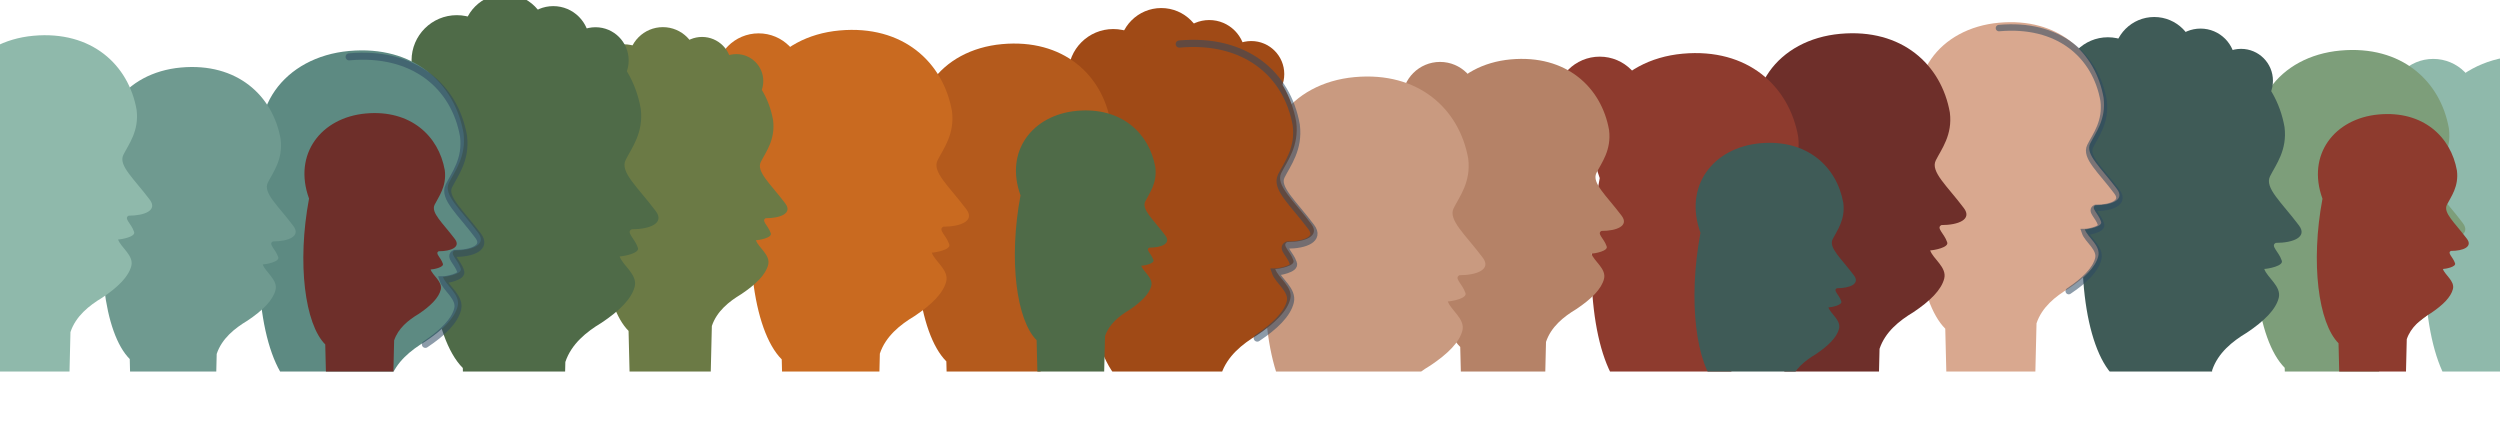
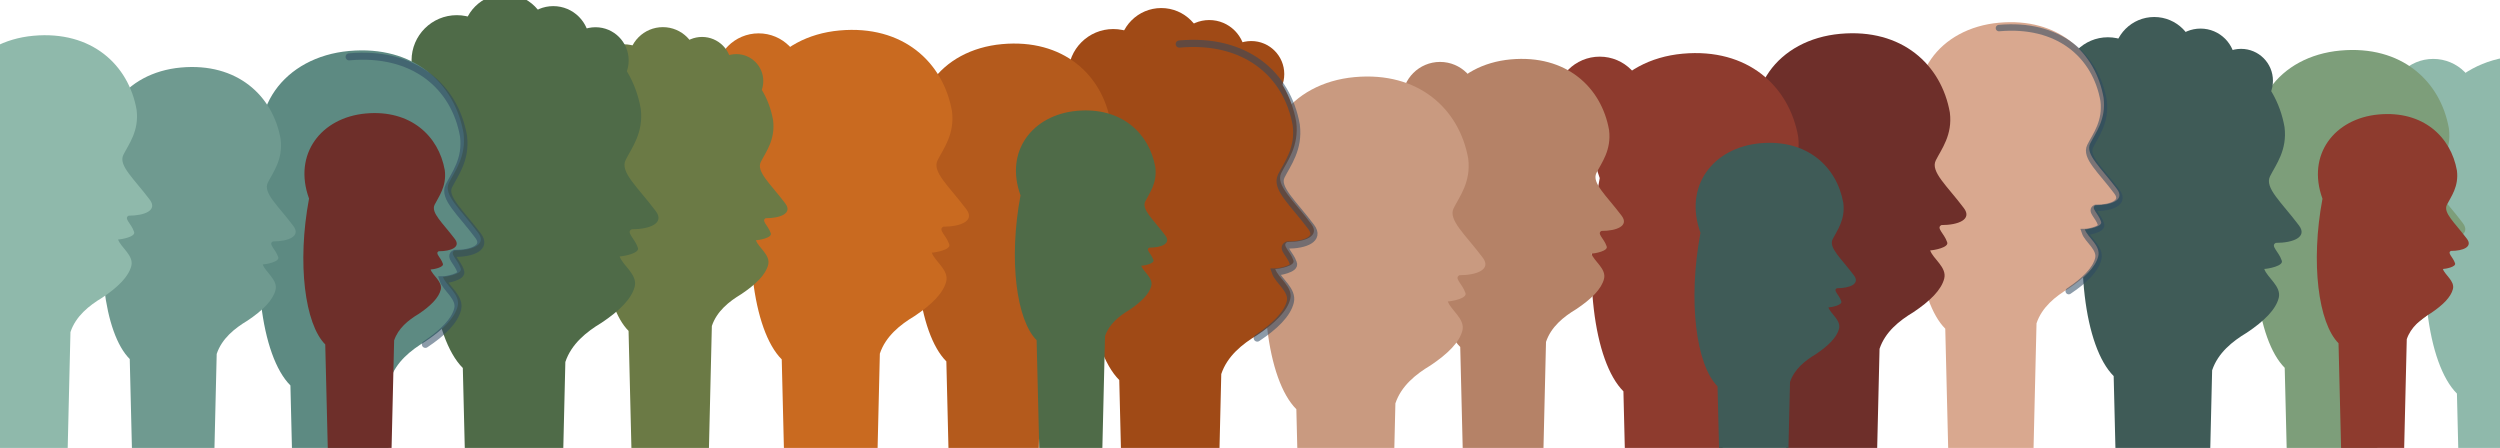
<svg xmlns="http://www.w3.org/2000/svg" viewBox="0 0 1440 258" width="1440" height="258" preserveAspectRatio="xMidYMid slice" role="img">
  <defs>
    <clipPath id="band">
-       <rect x="0" y="0" width="1440" height="214" />
+       <rect x="0" y="0" width="1440" height="258" />
    </clipPath>
  </defs>
  <g clip-path="url(#band)">
    <g transform="translate(1454.3 34.8) scale(1.642)">
      <circle cx="24" cy="20" r="15" fill="#6f9a90" />
      <path d="M24 46C16 24 30 6 52 4C74 2 88 15 91 32C92 40 88 45 86 49C84 53 90 58 96 66C99 70 94 72 88 72C86 73 89 75 90 78C91 80 85 81 84 81C85 84 90 87 89 91C88 95 84 99 78 103C73 106 68 110 66 116L64 200L34 200L32 118C22 108 18 78 24 46Z" fill="#6f9a90" />
    </g>
    <g transform="translate(1360.6 25.4) scale(1.706)">
      <circle cx="24" cy="20" r="15" fill="#8fb9ab" />
      <path d="M24 46C16 24 30 6 52 4C74 2 88 15 91 32C92 40 88 45 86 49C84 53 90 58 96 66C99 70 94 72 88 72C86 73 89 75 90 78C91 80 85 81 84 81C85 84 90 87 89 91C88 95 84 99 78 103C73 106 68 110 66 116L64 200L34 200L32 118C22 108 18 78 24 46Z" fill="#8fb9ab" />
    </g>
    <g transform="translate(1264.7 22.7) scale(1.603)">
      <path d="M24 46C16 24 30 6 52 4C74 2 88 15 91 32C92 40 88 45 86 49C84 53 90 58 96 66C99 70 94 72 88 72C86 73 89 75 90 78C91 80 85 81 84 81C85 84 90 87 89 91C88 95 84 99 78 103C73 106 68 110 66 116L64 200L34 200L32 118C22 108 18 78 24 46Z" fill="#7d9e7a" />
    </g>
    <g transform="translate(1164.1 19.8) scale(1.668)">
      <circle cx="30" cy="16" r="15" fill="#3f5b57" />
      <circle cx="46" cy="8" r="14" fill="#3f5b57" />
      <circle cx="62" cy="10" r="12" fill="#3f5b57" />
      <circle cx="18" cy="32" r="14" fill="#3f5b57" />
      <circle cx="76" cy="16" r="11" fill="#3f5b57" />
      <path d="M24 46C16 24 30 6 52 4C74 2 88 15 91 32C92 40 88 45 86 49C84 53 90 58 96 66C99 70 94 72 88 72C86 73 89 75 90 78C91 80 85 81 84 81C85 84 90 87 89 91C88 95 84 99 78 103C73 106 68 110 66 116L64 200L34 200L32 118C22 108 18 78 24 46Z" fill="#3f5b57" />
    </g>
    <g transform="translate(1071.0 6.9) scale(1.546)">
      <path d="M24 46C16 24 30 6 52 4C74 2 88 15 91 32C92 40 88 45 86 49C84 53 90 58 96 66C99 70 94 72 88 72C86 73 89 75 90 78C91 80 85 81 84 81C85 84 90 87 89 91C88 95 84 99 78 103C73 106 68 110 66 116L64 200L34 200L32 118C22 108 18 78 24 46Z" fill="#d9a88f" />
      <path d="M52 6C74 4 88 16 91 33C92 41 88 46 86 50C84 54 90 59 96 67C99 71 94 73 88 73C86 74 89 76 90 79C91 81 85 82 84 82C85 85 90 88 89 92C88 96 84 100 78 104" fill="none" stroke="#2f4a63" stroke-width="2.4" stroke-linecap="round" stroke-opacity=".55" />
    </g>
    <g transform="translate(975.7 13.0) scale(1.620)">
      <path d="M24 46C16 24 30 6 52 4C74 2 88 15 91 32C92 40 88 45 86 49C84 53 90 58 96 66C99 70 94 72 88 72C86 73 89 75 90 78C91 80 85 81 84 81C85 84 90 87 89 91C88 95 84 99 78 103C73 106 68 110 66 116L64 200L34 200L32 118C22 108 18 78 24 46Z" fill="#6e2f2a" />
    </g>
    <g transform="translate(880.5 24.1) scale(1.706)">
      <circle cx="24" cy="20" r="15" fill="#8e3b2e" />
      <path d="M24 46C16 24 30 6 52 4C74 2 88 15 91 32C92 40 88 45 86 49C84 53 90 58 96 66C99 70 94 72 88 72C86 73 89 75 90 78C91 80 85 81 84 81C85 84 90 87 89 91C88 95 84 99 78 103C73 106 68 110 66 116L64 200L34 200L32 118C22 108 18 78 24 46Z" fill="#8e3b2e" />
    </g>
    <g transform="translate(794.6 28.4) scale(1.453)">
      <circle cx="24" cy="20" r="15" fill="#b58267" />
      <path d="M24 46C16 24 30 6 52 4C74 2 88 15 91 32C92 40 88 45 86 49C84 53 90 58 96 66C99 70 94 72 88 72C86 73 89 75 90 78C91 80 85 81 84 81C85 84 90 87 89 91C88 95 84 99 78 103C73 106 68 110 66 116L64 200L34 200L32 118C22 108 18 78 24 46Z" fill="#b58267" />
    </g>
    <g transform="translate(693.0 37.7) scale(1.678)">
      <path d="M24 46C16 24 30 6 52 4C74 2 88 15 91 32C92 40 88 45 86 49C84 53 90 58 96 66C99 70 94 72 88 72C86 73 89 75 90 78C91 80 85 81 84 81C85 84 90 87 89 91C88 95 84 99 78 103C73 106 68 110 66 116L64 200L34 200L32 118C22 108 18 78 24 46Z" fill="#c99a80" />
    </g>
    <g transform="translate(589.4 15.0) scale(1.728)">
      <circle cx="30" cy="16" r="15" fill="#a04a16" />
      <circle cx="46" cy="8" r="14" fill="#a04a16" />
      <circle cx="62" cy="10" r="12" fill="#a04a16" />
      <circle cx="18" cy="32" r="14" fill="#a04a16" />
      <circle cx="76" cy="16" r="11" fill="#a04a16" />
      <path d="M24 46C16 24 30 6 52 4C74 2 88 15 91 32C92 40 88 45 86 49C84 53 90 58 96 66C99 70 94 72 88 72C86 73 89 75 90 78C91 80 85 81 84 81C85 84 90 87 89 91C88 95 84 99 78 103C73 106 68 110 66 116L64 200L34 200L32 118C22 108 18 78 24 46Z" fill="#a04a16" />
      <path d="M52 6C74 4 88 16 91 33C92 41 88 46 86 50C84 54 90 59 96 67C99 71 94 73 88 73C86 74 89 76 90 79C91 81 85 82 84 82C85 85 90 88 89 92C88 96 84 100 78 104" fill="none" stroke="#2f4a63" stroke-width="2.4" stroke-linecap="round" stroke-opacity=".55" />
    </g>
    <g transform="translate(493.8 19.0) scale(1.603)">
      <path d="M24 46C16 24 30 6 52 4C74 2 88 15 91 32C92 40 88 45 86 49C84 53 90 58 96 66C99 70 94 72 88 72C86 73 89 75 90 78C91 80 85 81 84 81C85 84 90 87 89 91C88 95 84 99 78 103C73 106 68 110 66 116L64 200L34 200L32 118C22 108 18 78 24 46Z" fill="#b45a1c" />
    </g>
    <g transform="translate(397.1 10.9) scale(1.662)">
      <circle cx="24" cy="20" r="15" fill="#c96a20" />
      <path d="M24 46C16 24 30 6 52 4C74 2 88 15 91 32C92 40 88 45 86 49C84 53 90 58 96 66C99 70 94 72 88 72C86 73 89 75 90 78C91 80 85 81 84 81C85 84 90 87 89 91C88 95 84 99 78 103C73 106 68 110 66 116L64 200L34 200L32 118C22 108 18 78 24 46Z" fill="#c96a20" />
    </g>
    <g transform="translate(316.9 24.1) scale(1.411)">
      <circle cx="30" cy="16" r="15" fill="#6b7a45" />
      <circle cx="46" cy="8" r="14" fill="#6b7a45" />
      <circle cx="62" cy="10" r="12" fill="#6b7a45" />
      <circle cx="18" cy="32" r="14" fill="#6b7a45" />
      <circle cx="76" cy="16" r="11" fill="#6b7a45" />
      <path d="M24 46C16 24 30 6 52 4C74 2 88 15 91 32C92 40 88 45 86 49C84 53 90 58 96 66C99 70 94 72 88 72C86 73 89 75 90 78C91 80 85 81 84 81C85 84 90 87 89 91C88 95 84 99 78 103C73 106 68 110 66 116L64 200L34 200L32 118C22 108 18 78 24 46Z" fill="#6b7a45" />
    </g>
    <g transform="translate(211.0 7.0) scale(1.737)">
      <circle cx="30" cy="16" r="15" fill="#4f6b48" />
      <circle cx="46" cy="8" r="14" fill="#4f6b48" />
      <circle cx="62" cy="10" r="12" fill="#4f6b48" />
      <circle cx="18" cy="32" r="14" fill="#4f6b48" />
      <circle cx="76" cy="16" r="11" fill="#4f6b48" />
      <path d="M24 46C16 24 30 6 52 4C74 2 88 15 91 32C92 40 88 45 86 49C84 53 90 58 96 66C99 70 94 72 88 72C86 73 89 75 90 78C91 80 85 81 84 81C85 84 90 87 89 91C88 95 84 99 78 103C73 106 68 110 66 116L64 200L34 200L32 118C22 108 18 78 24 46Z" fill="#4f6b48" />
    </g>
    <g transform="translate(113.2 22.6) scale(1.690)">
      <path d="M24 46C16 24 30 6 52 4C74 2 88 15 91 32C92 40 88 45 86 49C84 53 90 58 96 66C99 70 94 72 88 72C86 73 89 75 90 78C91 80 85 81 84 81C85 84 90 87 89 91C88 95 84 99 78 103C73 106 68 110 66 116L64 200L34 200L32 118C22 108 18 78 24 46Z" fill="#5d8a82" />
      <path d="M52 6C74 4 88 16 91 33C92 41 88 46 86 50C84 54 90 59 96 67C99 71 94 73 88 73C86 74 89 76 90 79C91 81 85 82 84 82C85 85 90 88 89 92C88 96 84 100 78 104" fill="none" stroke="#2f4a63" stroke-width="2.4" stroke-linecap="round" stroke-opacity=".55" />
    </g>
    <g transform="translate(27.6 33.0) scale(1.473)">
      <path d="M24 46C16 24 30 6 52 4C74 2 88 15 91 32C92 40 88 45 86 49C84 53 90 58 96 66C99 70 94 72 88 72C86 73 89 75 90 78C91 80 85 81 84 81C85 84 90 87 89 91C88 95 84 99 78 103C73 106 68 110 66 116L64 200L34 200L32 118C22 108 18 78 24 46Z" fill="#6f9a90" />
    </g>
    <g transform="translate(-60.0 14.5) scale(1.524)">
      <path d="M24 46C16 24 30 6 52 4C74 2 88 15 91 32C92 40 88 45 86 49C84 53 90 58 96 66C99 70 94 72 88 72C86 73 89 75 90 78C91 80 85 81 84 81C85 84 90 87 89 91C88 95 84 99 78 103C73 106 68 110 66 116L64 200L34 200L32 118C22 108 18 78 24 46Z" fill="#8fb9ab" />
    </g>
    <g transform="translate(150.0 60.7) scale(1.167)">
      <path d="M24 46C16 24 30 6 52 4C74 2 88 15 91 32C92 40 88 45 86 49C84 53 90 58 96 66C99 70 94 72 88 72C86 73 89 75 90 78C91 80 85 81 84 81C85 84 90 87 89 91C88 95 84 99 78 103C73 106 68 110 66 116L64 200L34 200L32 118C22 108 18 78 24 46Z" fill="#6e2f2a" />
    </g>
    <g transform="translate(560.0 59.2) scale(1.159)">
      <path d="M24 46C16 24 30 6 52 4C74 2 88 15 91 32C92 40 88 45 86 49C84 53 90 58 96 66C99 70 94 72 88 72C86 73 89 75 90 78C91 80 85 81 84 81C85 84 90 87 89 91C88 95 84 99 78 103C73 106 68 110 66 116L64 200L34 200L32 118C22 108 18 78 24 46Z" fill="#4f6b48" />
    </g>
    <g transform="translate(950.0 77.6) scale(1.228)">
      <path d="M24 46C16 24 30 6 52 4C74 2 88 15 91 32C92 40 88 45 86 49C84 53 90 58 96 66C99 70 94 72 88 72C86 73 89 75 90 78C91 80 85 81 84 81C85 84 90 87 89 91C88 95 84 99 78 103C73 106 68 110 66 116L64 200L34 200L32 118C22 108 18 78 24 46Z" fill="#3f5b57" />
    </g>
    <g transform="translate(1310.0 61.3) scale(1.156)">
      <path d="M24 46C16 24 30 6 52 4C74 2 88 15 91 32C92 40 88 45 86 49C84 53 90 58 96 66C99 70 94 72 88 72C86 73 89 75 90 78C91 80 85 81 84 81C85 84 90 87 89 91C88 95 84 99 78 103C73 106 68 110 66 116L64 200L34 200L32 118C22 108 18 78 24 46Z" fill="#8e3b2e" />
    </g>
  </g>
</svg>
